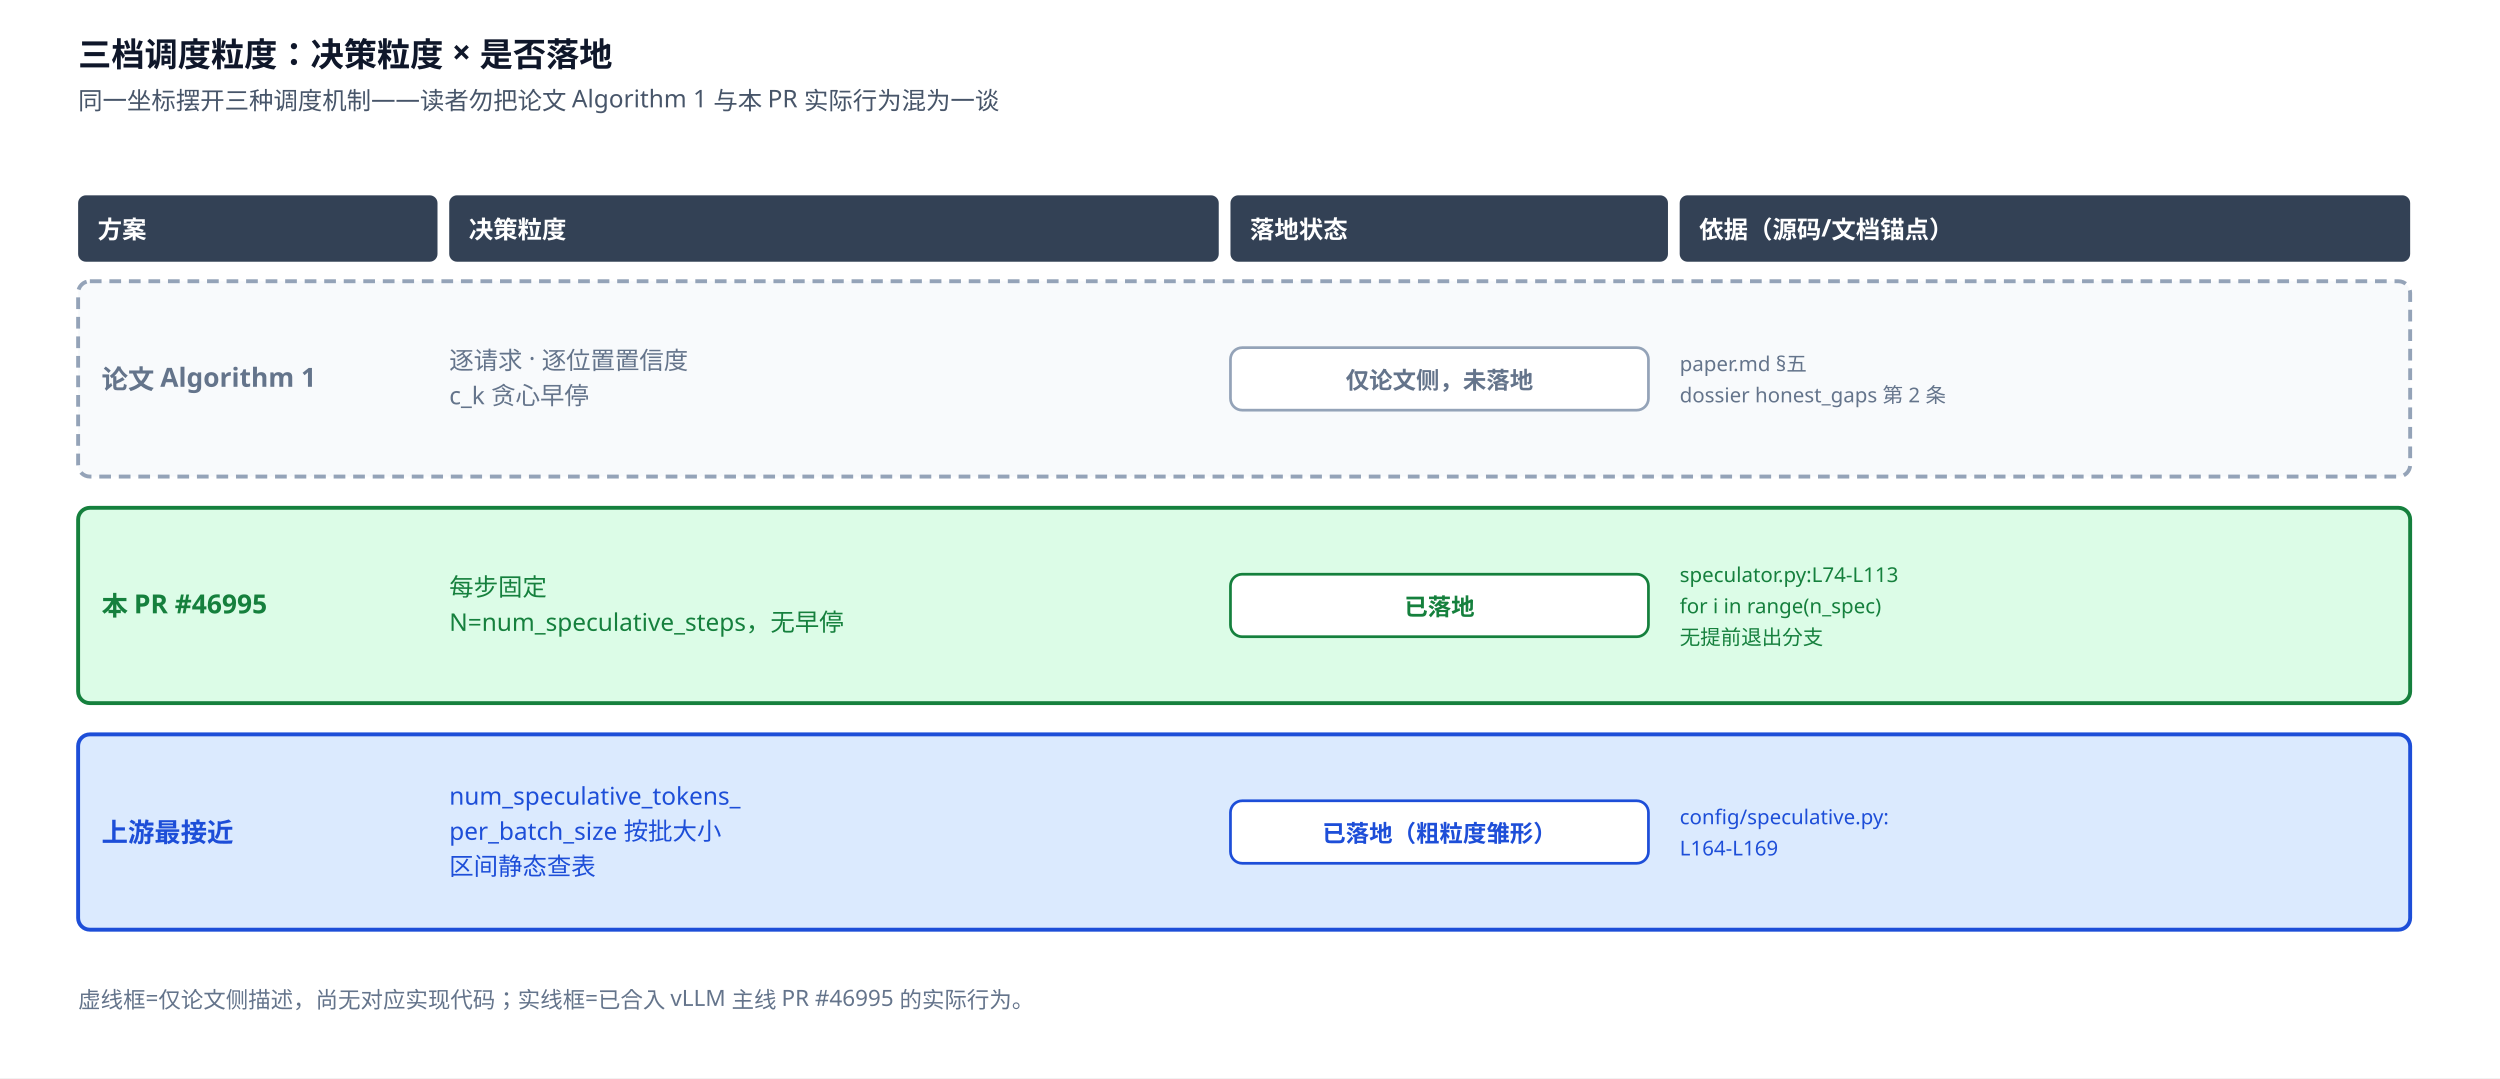
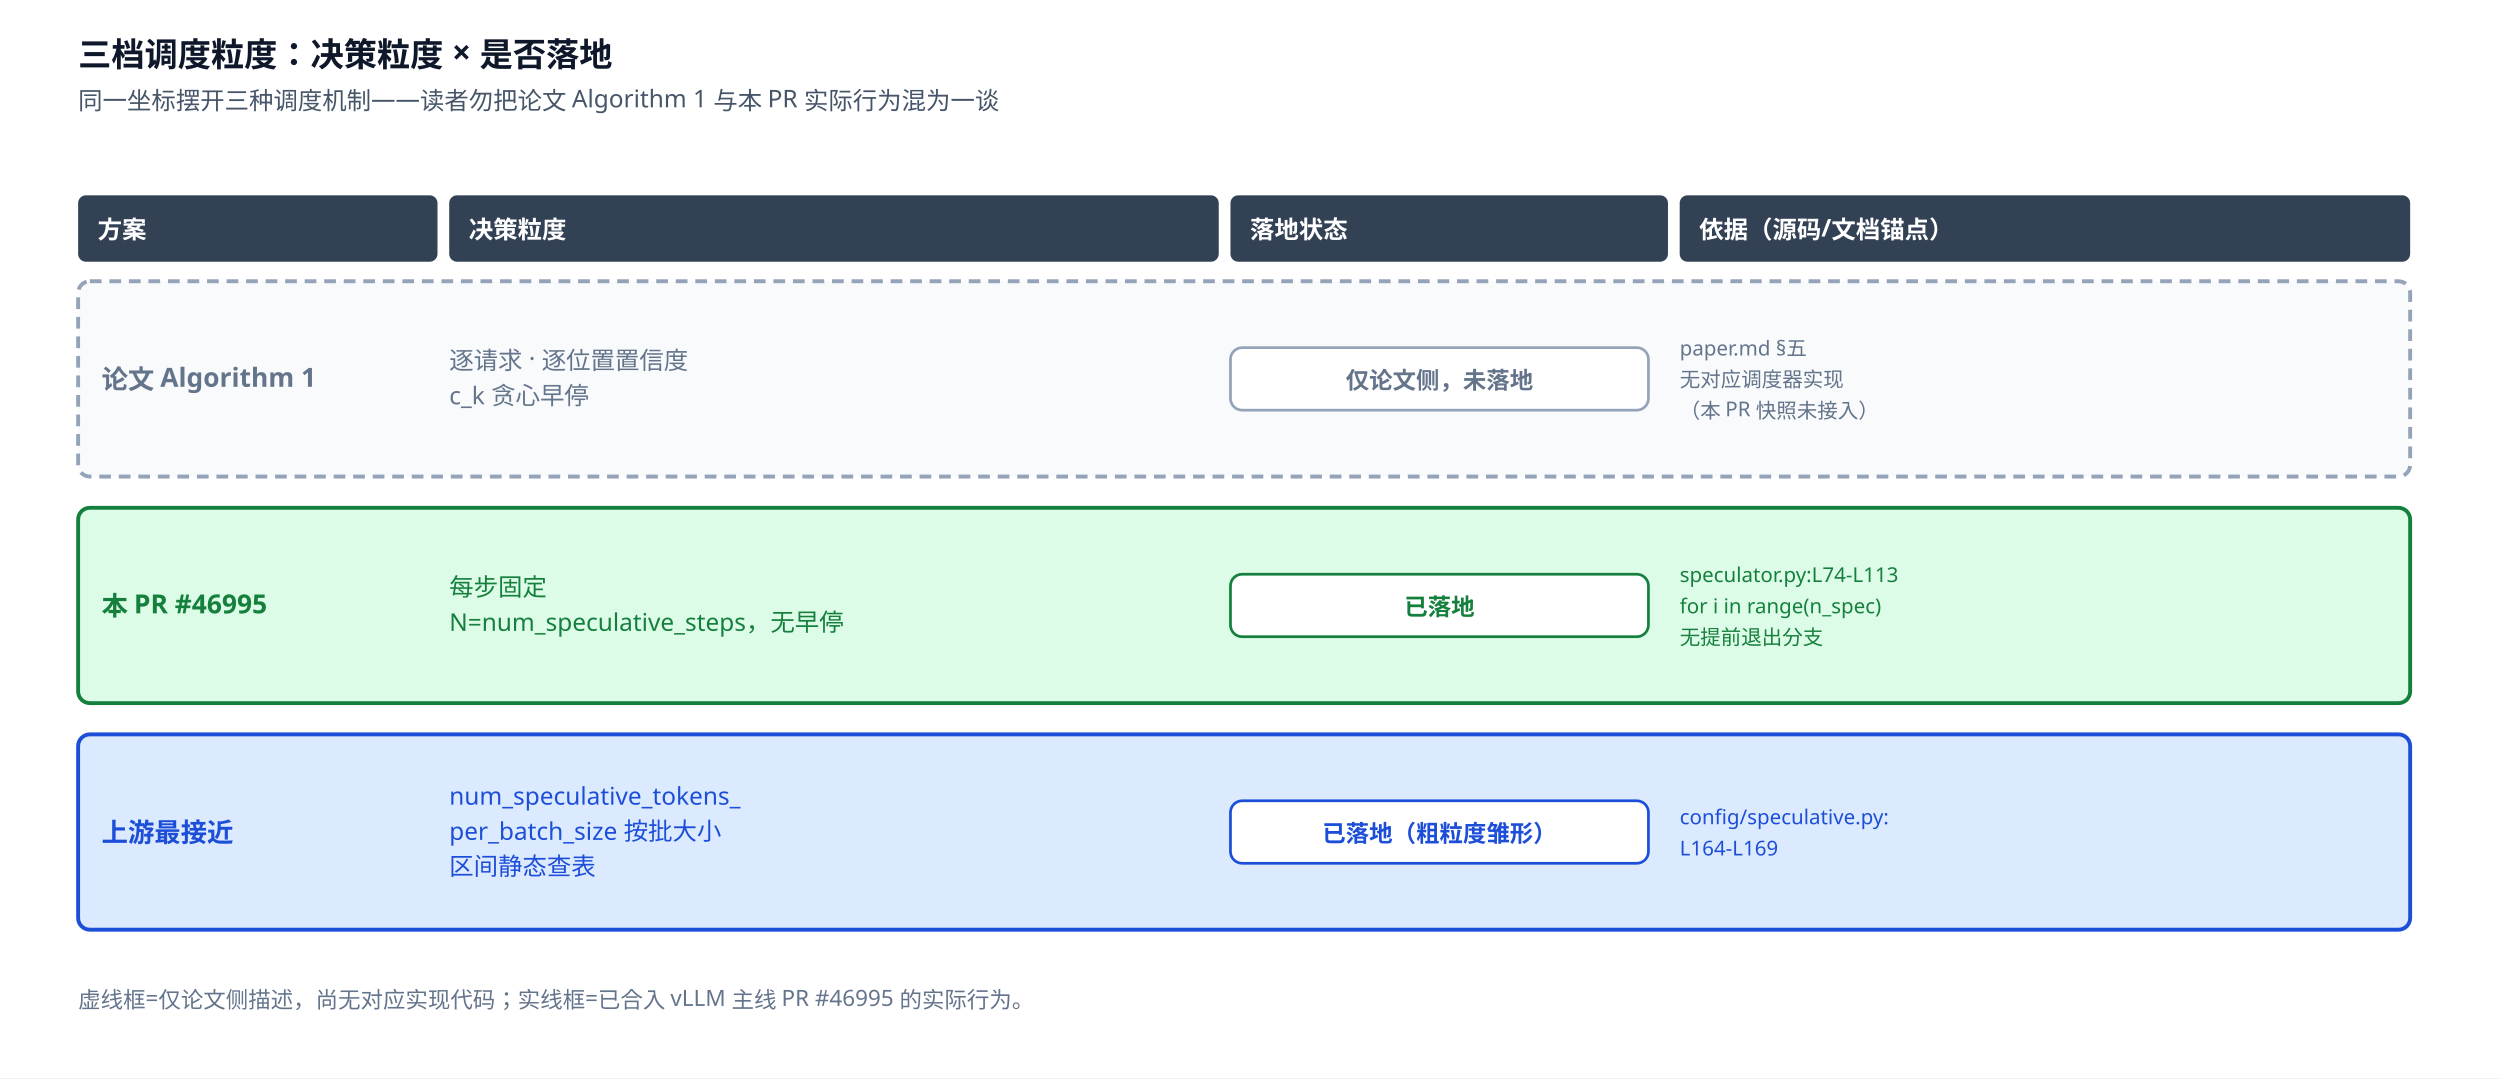
<svg xmlns="http://www.w3.org/2000/svg" viewBox="0 0 1280 552">
  <defs />
  <rect width="1280" height="552" fill="white" />
  <text x="40" y="34" font-family="sans-serif" font-size="17" font-weight="bold" fill="#0f172a">三档调度粒度：决策粒度 × 是否落地</text>
  <text x="40" y="56" font-family="sans-serif" font-size="12.5" fill="#475569">同一坐标摆开三种调度机制——读者勿把论文 Algorithm 1 与本 PR 实际行为混为一谈</text>
  <rect x="40" y="100" width="184" height="34" rx="4" fill="#334155" />
  <text x="50" y="122.0" font-family="sans-serif" font-size="12.5" font-weight="bold" fill="white">方案</text>
  <rect x="230" y="100" width="394" height="34" rx="4" fill="#334155" />
  <text x="240" y="122.0" font-family="sans-serif" font-size="12.5" font-weight="bold" fill="white">决策粒度</text>
  <rect x="630" y="100" width="224" height="34" rx="4" fill="#334155" />
  <text x="640" y="122.0" font-family="sans-serif" font-size="12.5" font-weight="bold" fill="white">落地状态</text>
  <rect x="860" y="100" width="374" height="34" rx="4" fill="#334155" />
  <text x="870" y="122.0" font-family="sans-serif" font-size="12.5" font-weight="bold" fill="white">依据（源码/文档锚点）</text>
  <rect x="40" y="144" width="1194" height="100" rx="6" fill="#f8fafc" stroke="#94a3b8" stroke-width="2" stroke-dasharray="6,4" />
  <text x="52" y="199.0" font-family="sans-serif" font-size="13.5" font-weight="bold" fill="#64748b">论文 Algorithm 1</text>
  <text x="230" y="189.0" font-family="sans-serif" font-size="12.5" fill="#64748b">逐请求 · 逐位置置信度</text>
  <text x="230" y="207.0" font-family="sans-serif" font-size="12.5" fill="#64748b">c_k 贪心早停</text>
  <rect x="630" y="178.0" width="214" height="32" rx="6" fill="white" stroke="#94a3b8" stroke-width="1.4" />
  <text x="737.0" y="199.0" text-anchor="middle" font-family="sans-serif" font-size="12" font-weight="bold" fill="#64748b">仅论文侧，未落地</text>
-   <text x="860" y="190.0" font-family="sans-serif" font-size="10.5" fill="#64748b">paper.md §五</text>
-   <text x="860" y="206.0" font-family="sans-serif" font-size="10.5" fill="#64748b">dossier honest_gaps 第 2 条</text>
+   <text x="860" y="182.0" font-family="sans-serif" font-size="10.5" fill="#64748b">paper.md §五</text>
+   <text x="860" y="198.0" font-family="sans-serif" font-size="10.5" fill="#64748b">无对应调度器实现</text>
+   <text x="860" y="214.0" font-family="sans-serif" font-size="10.5" fill="#64748b">（本 PR 快照未接入）</text>
  <rect x="40" y="260" width="1194" height="100" rx="6" fill="#dcfce7" stroke="#15803d" stroke-width="2" />
  <text x="52" y="315.0" font-family="sans-serif" font-size="13.5" font-weight="bold" fill="#15803d">本 PR #46995</text>
  <text x="230" y="305.0" font-family="sans-serif" font-size="12.5" fill="#15803d">每步固定</text>
  <text x="230" y="323.0" font-family="sans-serif" font-size="12.5" fill="#15803d">N=num_speculative_steps，无早停</text>
  <rect x="630" y="294.0" width="214" height="32" rx="6" fill="white" stroke="#15803d" stroke-width="1.4" />
  <text x="737.0" y="315.0" text-anchor="middle" font-family="sans-serif" font-size="12" font-weight="bold" fill="#15803d">已落地</text>
  <text x="860" y="298.0" font-family="sans-serif" font-size="10.5" fill="#15803d">speculator.py:L74-L113</text>
  <text x="860" y="314.0" font-family="sans-serif" font-size="10.5" fill="#15803d">for i in range(n_spec)</text>
  <text x="860" y="330.0" font-family="sans-serif" font-size="10.5" fill="#15803d">无提前退出分支</text>
  <rect x="40" y="376" width="1194" height="100" rx="6" fill="#dbeafe" stroke="#1d4ed8" stroke-width="2" />
  <text x="52" y="431.0" font-family="sans-serif" font-size="13.5" font-weight="bold" fill="#1d4ed8">上游最接近</text>
  <text x="230" y="412.0" font-family="sans-serif" font-size="12.5" fill="#1d4ed8">num_speculative_tokens_</text>
  <text x="230" y="430.0" font-family="sans-serif" font-size="12.5" fill="#1d4ed8">per_batch_size 按批大小</text>
  <text x="230" y="448.0" font-family="sans-serif" font-size="12.5" fill="#1d4ed8">区间静态查表</text>
  <rect x="630" y="410.0" width="214" height="32" rx="6" fill="white" stroke="#1d4ed8" stroke-width="1.4" />
  <text x="737.0" y="431.0" text-anchor="middle" font-family="sans-serif" font-size="12" font-weight="bold" fill="#1d4ed8">已落地（粗粒度雏形）</text>
  <text x="860" y="422.0" font-family="sans-serif" font-size="10.5" fill="#1d4ed8">config/speculative.py:</text>
  <text x="860" y="438.0" font-family="sans-serif" font-size="10.5" fill="#1d4ed8">L164-L169</text>
  <text x="40" y="516" font-family="sans-serif" font-size="11.5" fill="#64748b">虚线框=仅论文侧描述，尚无对应实现代码；实线框=已合入 vLLM 主线 PR #46995 的实际行为。</text>
</svg>
